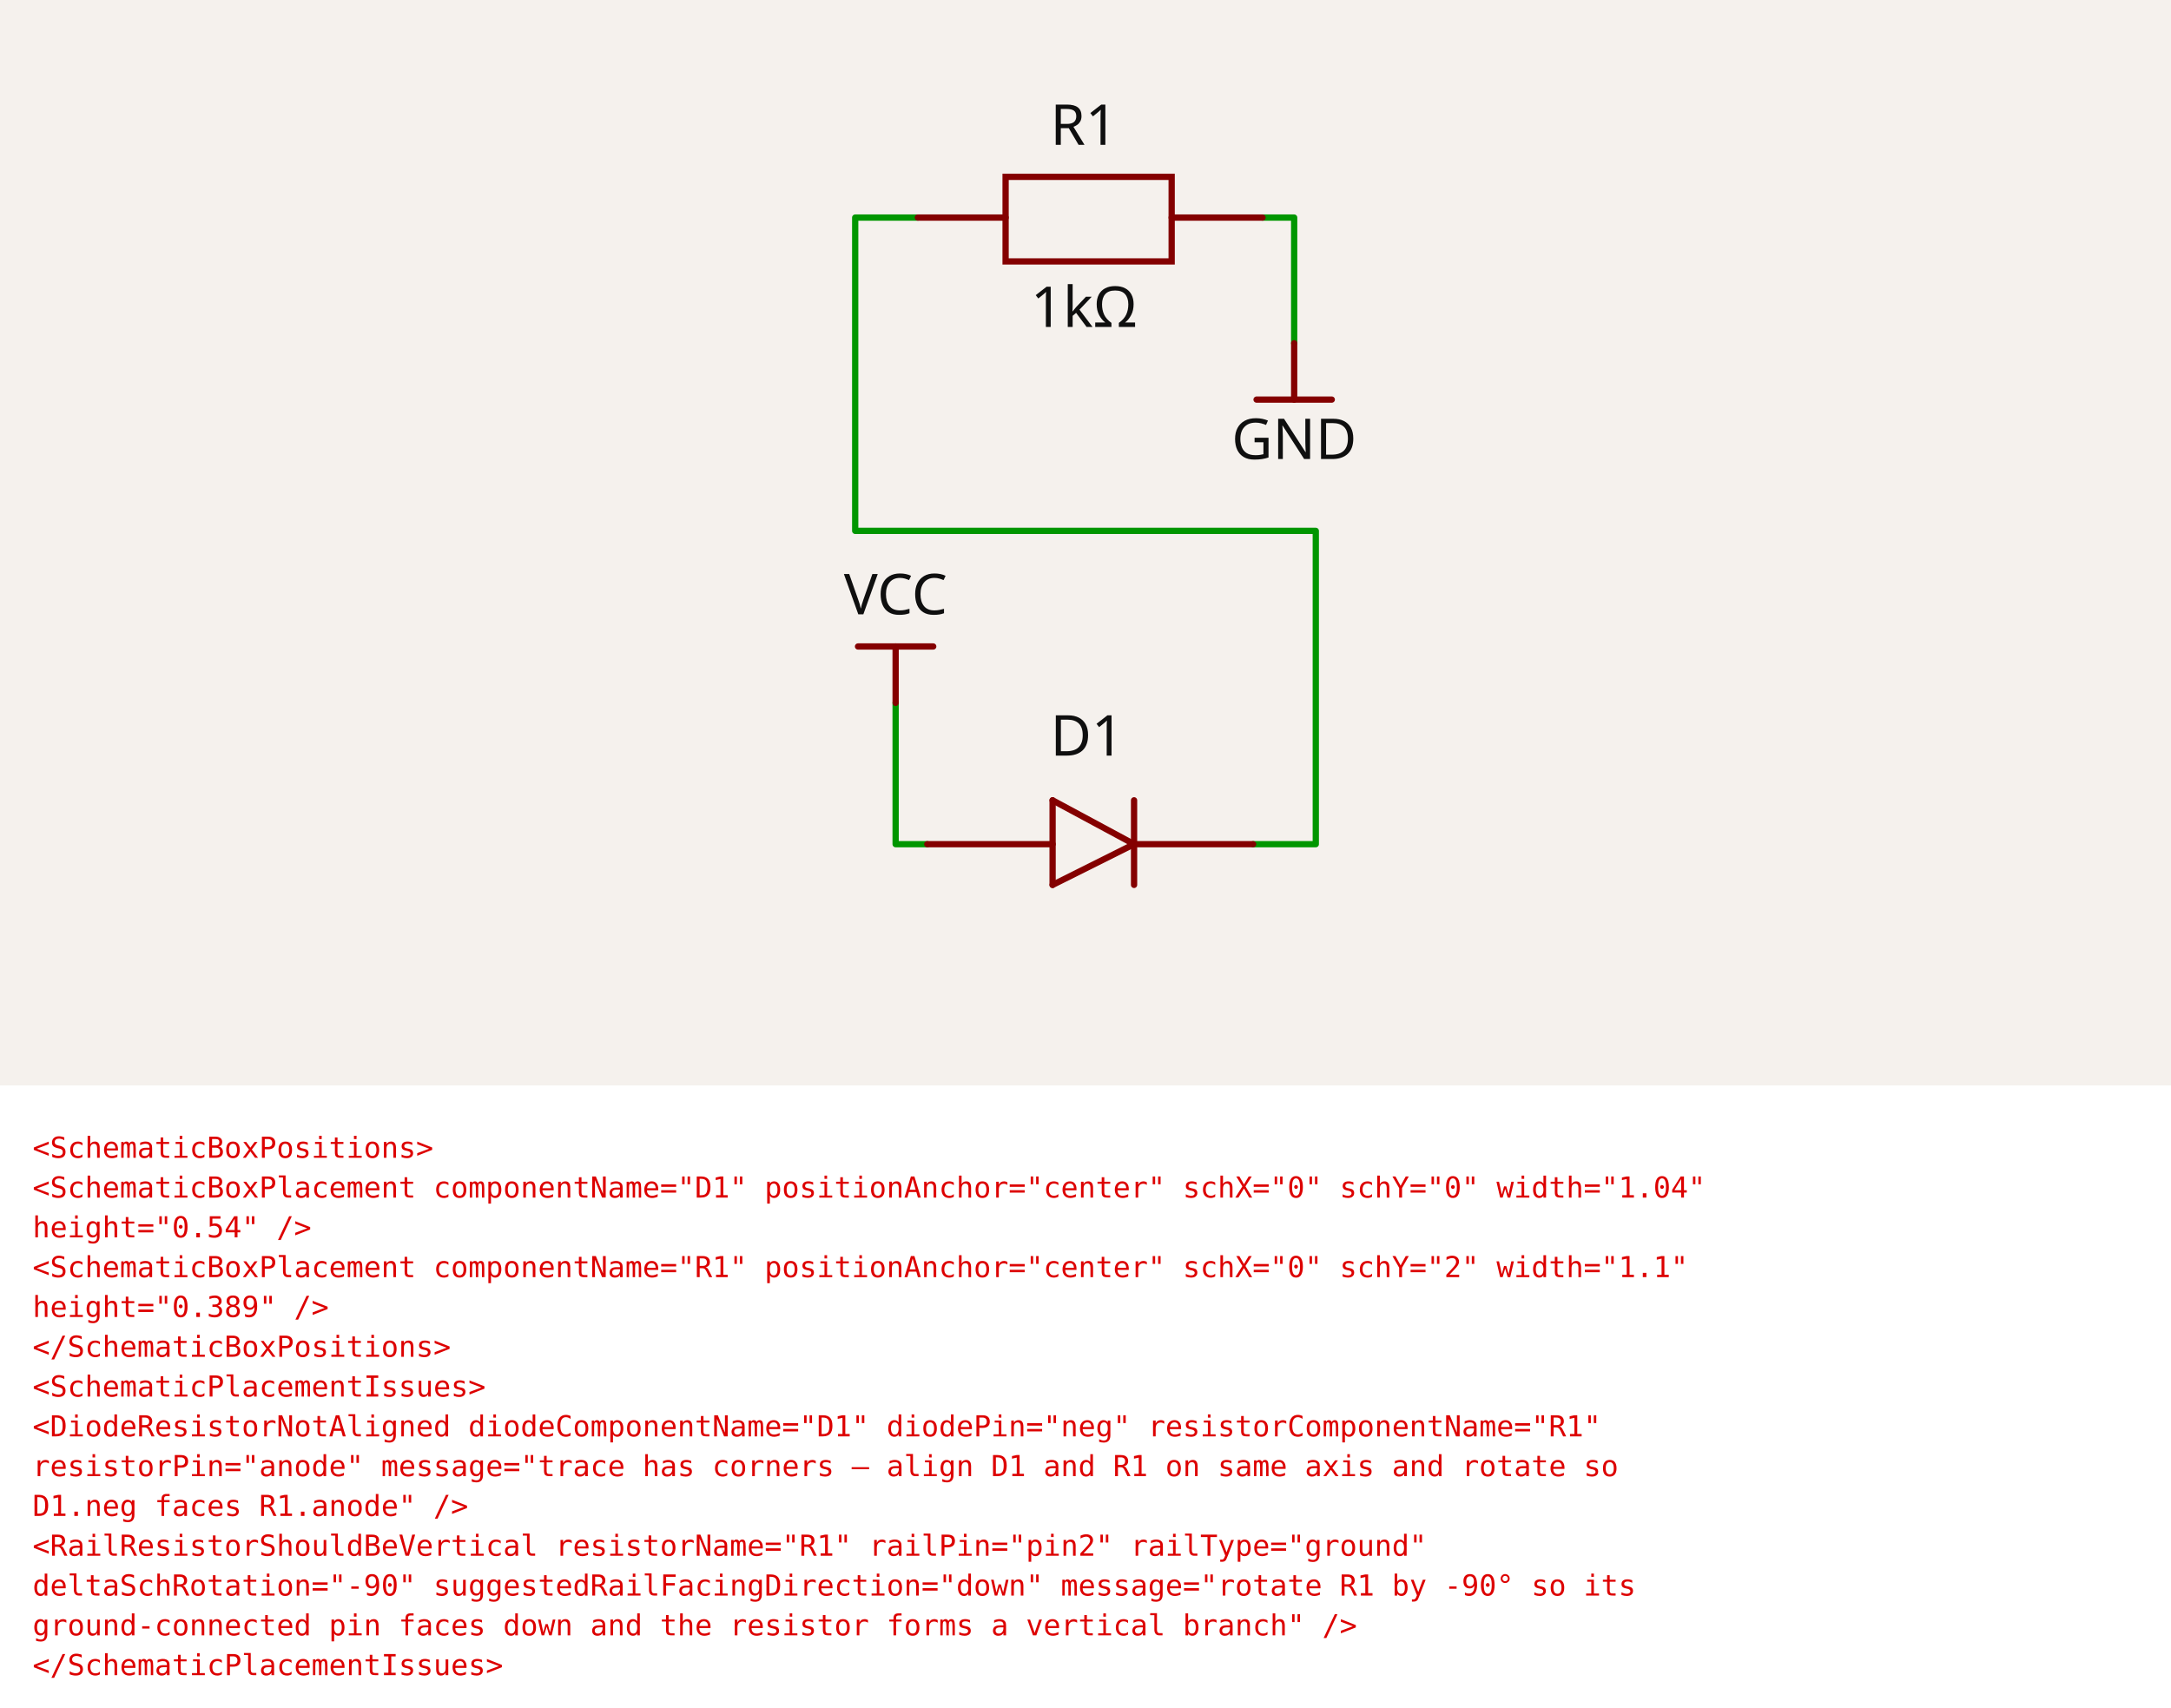
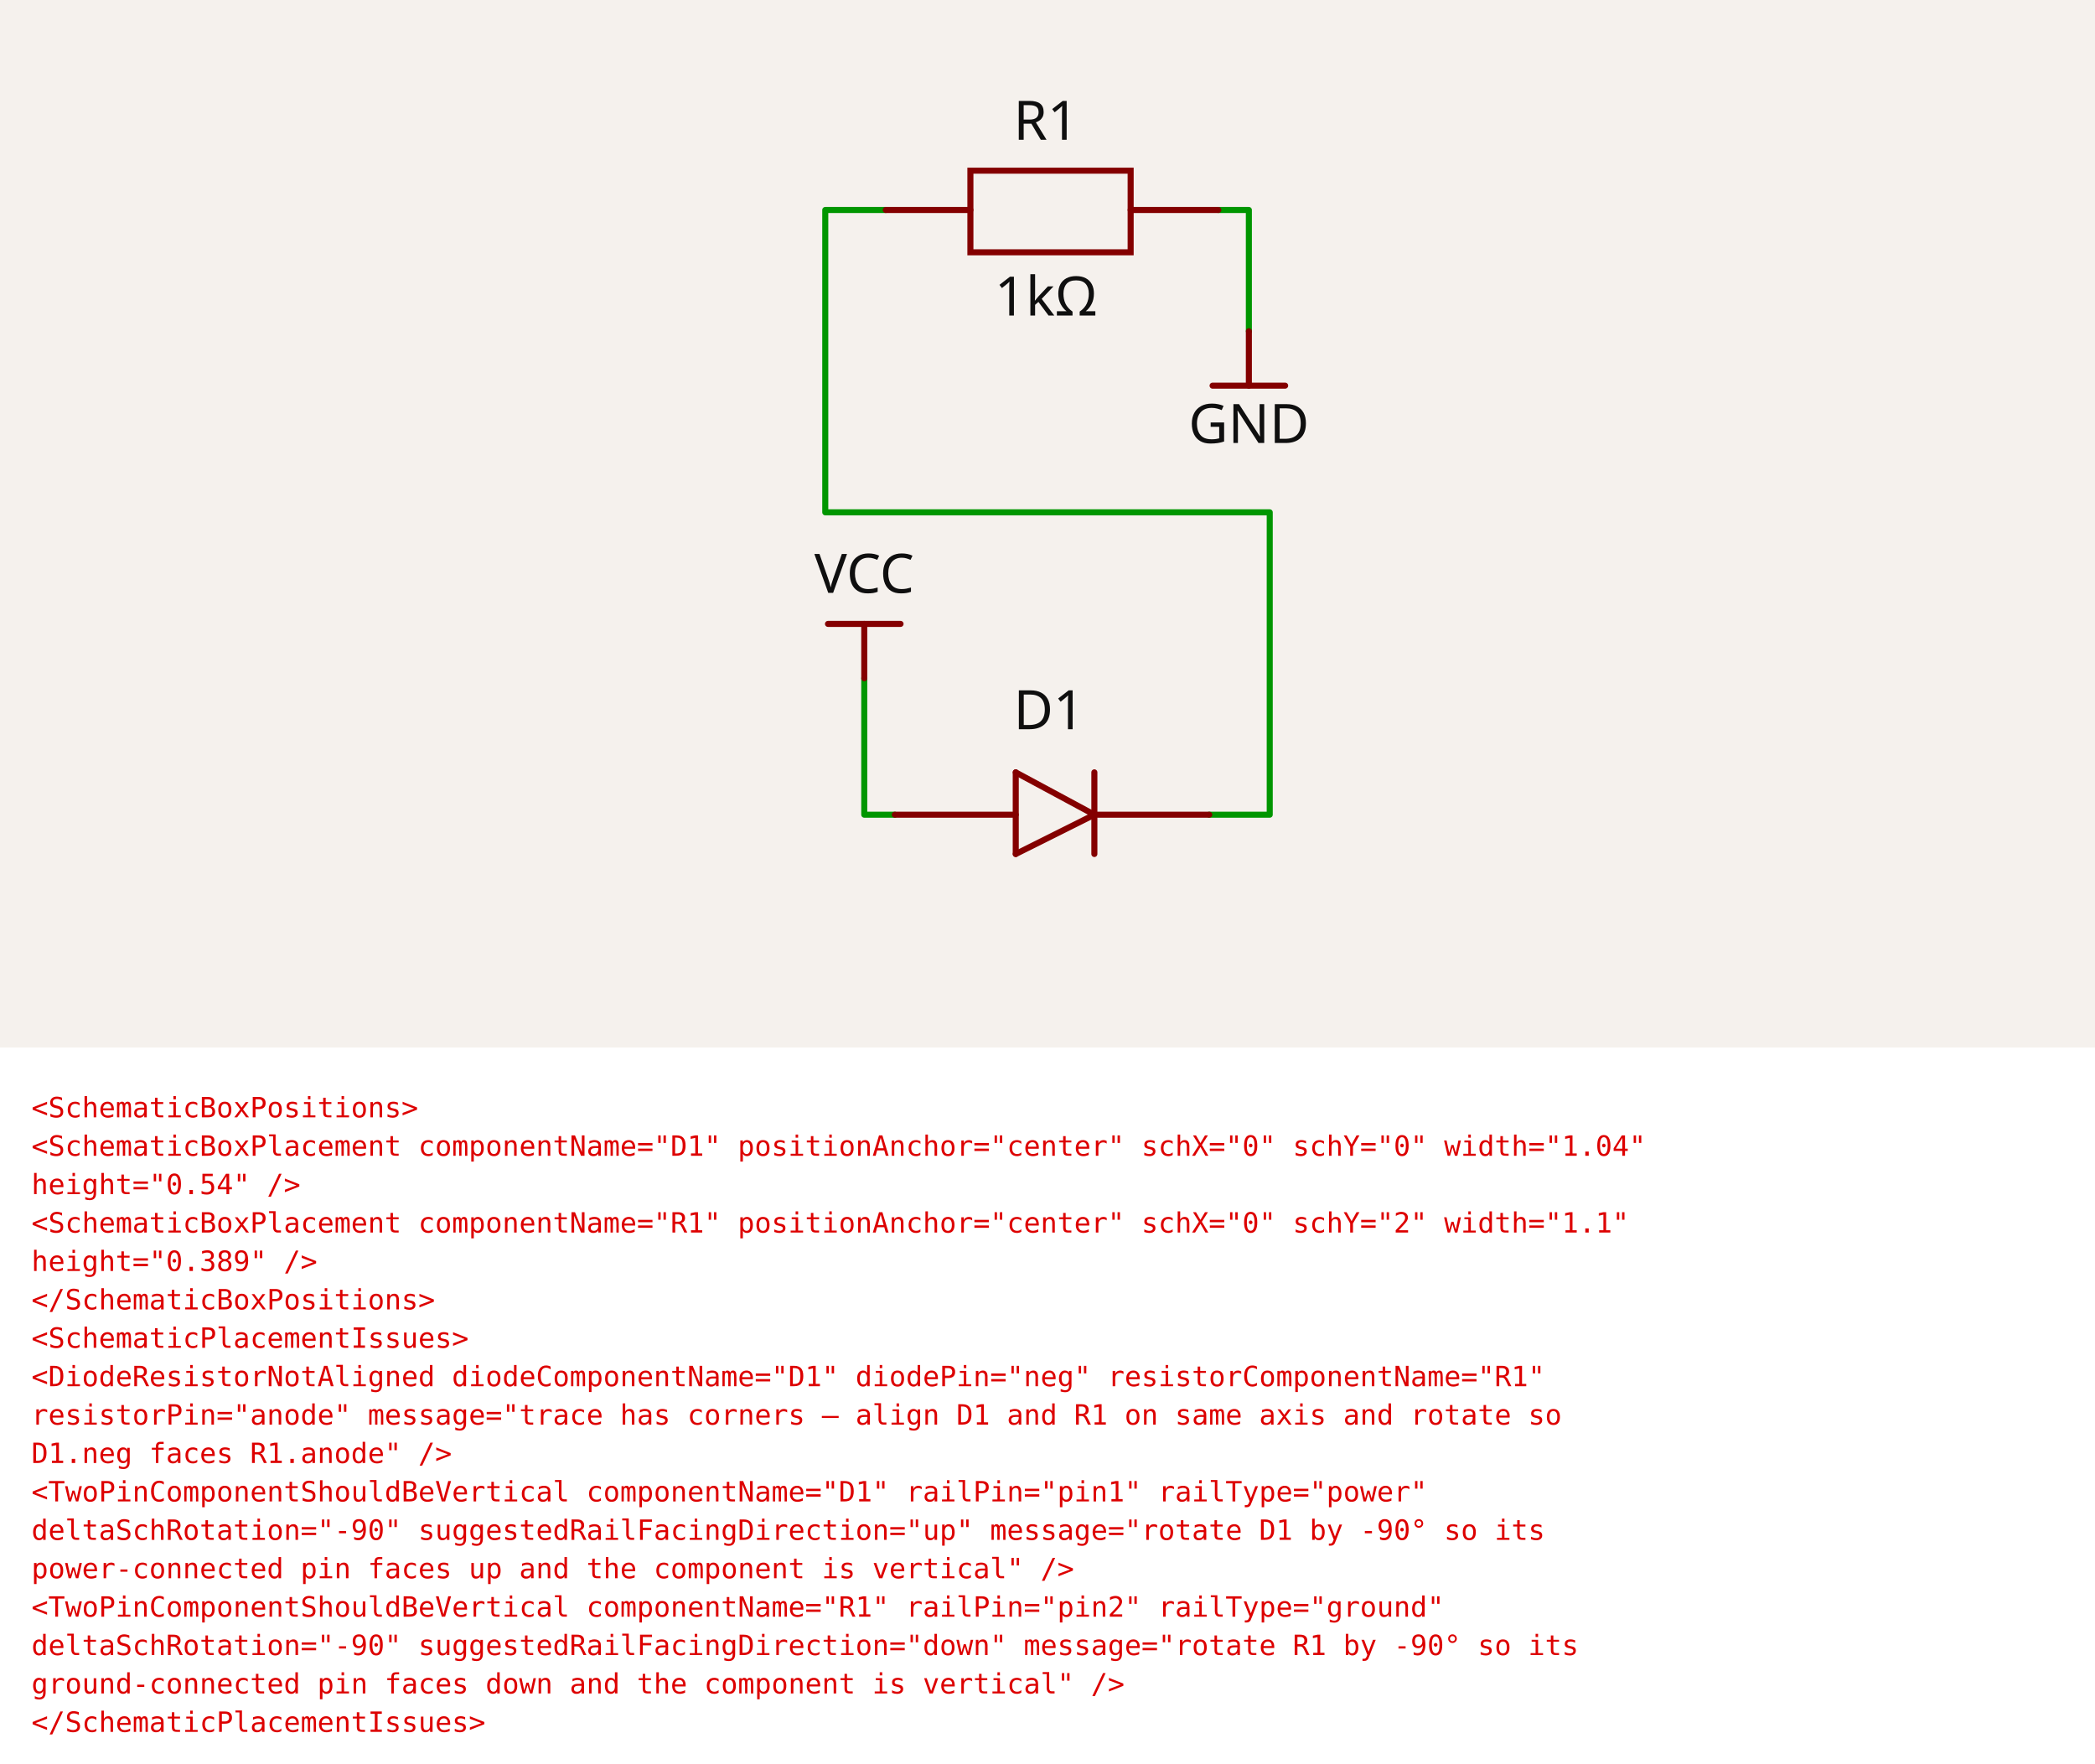
- <svg xmlns="http://www.w3.org/2000/svg" width="1200" height="944" viewBox="0 0 1200 944" role="img" aria-label="schematic analysis fixture">
+ <svg xmlns="http://www.w3.org/2000/svg" width="1200" height="1010" viewBox="0 0 1200 1010" role="img" aria-label="schematic analysis fixture">
  <g transform="translate(0, 0)">
    <style>
              .boundary { fill: rgb(245, 241, 237); }
              .schematic-boundary { fill: none; stroke: #fff; }
              .component { fill: none; stroke: rgb(132, 0, 0); }
              .chip { fill: rgb(255, 255, 194); stroke: rgb(132, 0, 0); }
              .component-pin { fill: none; stroke: rgb(132, 0, 0); }
              /* Basic per-trace hover fallback */
              .trace:hover {
                filter: invert(1);
              }
              .trace:hover .trace-crossing-outline {
                opacity: 0;
              }
              .trace:hover .trace-junction {
                filter: invert(1);
              }
              /* Net-hover highlighting: when a trace or its overlays are hovered,
                 invert color for all traces (base + overlays) sharing the same
                 subcircuit connectivity key. Also hide crossing outline during hover. */
              svg:has(:is(g.trace[data-subcircuit-connectivity-map-key="unnamedsubcircuitsubcircuit_source_group_0_connectivity_net0"], g.trace-overlays[data-subcircuit-connectivity-map-key="unnamedsubcircuitsubcircuit_source_group_0_connectivity_net0"]):hover) :is(g.trace[data-subcircuit-connectivity-map-key="unnamedsubcircuitsubcircuit_source_group_0_connectivity_net0"], g.trace-overlays[data-subcircuit-connectivity-map-key="unnamedsubcircuitsubcircuit_source_group_0_connectivity_net0"]) { filter: invert(1); }
svg:has(:is(g.trace[data-subcircuit-connectivity-map-key="unnamedsubcircuitsubcircuit_source_group_0_connectivity_net0"], g.trace-overlays[data-subcircuit-connectivity-map-key="unnamedsubcircuitsubcircuit_source_group_0_connectivity_net0"]):hover) g.trace-overlays[data-subcircuit-connectivity-map-key="unnamedsubcircuitsubcircuit_source_group_0_connectivity_net0"] .trace-crossing-outline { opacity: 0; }
svg:has(:is(g.trace[data-subcircuit-connectivity-map-key="unnamedsubcircuitsubcircuit_source_group_0_connectivity_net1"], g.trace-overlays[data-subcircuit-connectivity-map-key="unnamedsubcircuitsubcircuit_source_group_0_connectivity_net1"]):hover) :is(g.trace[data-subcircuit-connectivity-map-key="unnamedsubcircuitsubcircuit_source_group_0_connectivity_net1"], g.trace-overlays[data-subcircuit-connectivity-map-key="unnamedsubcircuitsubcircuit_source_group_0_connectivity_net1"]) { filter: invert(1); }
svg:has(:is(g.trace[data-subcircuit-connectivity-map-key="unnamedsubcircuitsubcircuit_source_group_0_connectivity_net1"], g.trace-overlays[data-subcircuit-connectivity-map-key="unnamedsubcircuitsubcircuit_source_group_0_connectivity_net1"]):hover) g.trace-overlays[data-subcircuit-connectivity-map-key="unnamedsubcircuitsubcircuit_source_group_0_connectivity_net1"] .trace-crossing-outline { opacity: 0; }
svg:has(:is(g.trace[data-subcircuit-connectivity-map-key="unnamedsubcircuitsubcircuit_source_group_0_connectivity_net2"], g.trace-overlays[data-subcircuit-connectivity-map-key="unnamedsubcircuitsubcircuit_source_group_0_connectivity_net2"]):hover) :is(g.trace[data-subcircuit-connectivity-map-key="unnamedsubcircuitsubcircuit_source_group_0_connectivity_net2"], g.trace-overlays[data-subcircuit-connectivity-map-key="unnamedsubcircuitsubcircuit_source_group_0_connectivity_net2"]) { filter: invert(1); }
svg:has(:is(g.trace[data-subcircuit-connectivity-map-key="unnamedsubcircuitsubcircuit_source_group_0_connectivity_net2"], g.trace-overlays[data-subcircuit-connectivity-map-key="unnamedsubcircuitsubcircuit_source_group_0_connectivity_net2"]):hover) g.trace-overlays[data-subcircuit-connectivity-map-key="unnamedsubcircuitsubcircuit_source_group_0_connectivity_net2"] .trace-crossing-outline { opacity: 0; }
              .text { font-family: sans-serif; fill: rgb(0, 150, 0); }
              .pin-number { fill: rgb(169, 0, 0); }
              .port-label { fill: rgb(0, 100, 100); }
              .component-name { fill: rgb(0, 100, 100); }

            </style>
    <rect class="boundary" x="0" y="0" width="1200" height="600" />
    <g class="trace sch-trace" data-layer="base" data-circuit-json-type="schematic_trace" data-schematic-trace-id="schematic_trace_0" data-subcircuit-connectivity-map-key="unnamedsubcircuitsubcircuit_source_group_0_connectivity_net0">
      <path d="M 692.655 466.646 L 727.293 466.646 L 727.293 293.458 L 472.707 293.458 L 472.707 120.271 L 507.345 120.271" class="trace-invisible-hover-outline sch-trace-hitbox" stroke="rgb(0, 150, 0)" fill="none" stroke-width="27.71px" stroke-linecap="round" opacity="0" stroke-linejoin="round" />
      <path class="sch-trace-path" d="M 692.655 466.646 L 727.293 466.646 L 727.293 293.458 L 472.707 293.458 L 472.707 120.271 L 507.345 120.271" stroke="rgb(0, 150, 0)" fill="none" stroke-width="3.464px" stroke-linecap="round" stroke-linejoin="round" />
    </g>
    <g class="trace sch-trace" data-layer="base" data-circuit-json-type="schematic_trace" data-schematic-trace-id="schematic_trace_1" data-subcircuit-connectivity-map-key="unnamedsubcircuitsubcircuit_source_group_0_connectivity_net1">
      <path d="M 512.54 466.646 L 495.048 466.646 L 495.048 388.538" class="trace-invisible-hover-outline sch-trace-hitbox" stroke="rgb(0, 150, 0)" fill="none" stroke-width="27.71px" stroke-linecap="round" opacity="0" stroke-linejoin="round" />
      <path class="sch-trace-path" d="M 512.54 466.646 L 495.048 466.646 L 495.048 388.538" stroke="rgb(0, 150, 0)" fill="none" stroke-width="3.464px" stroke-linecap="round" stroke-linejoin="round" />
    </g>
    <g class="trace sch-trace" data-layer="base" data-circuit-json-type="schematic_trace" data-schematic-trace-id="schematic_trace_2" data-subcircuit-connectivity-map-key="unnamedsubcircuitsubcircuit_source_group_0_connectivity_net2">
      <path d="M 697.851 120.271 L 715.343 120.271 L 715.343 189.719" class="trace-invisible-hover-outline sch-trace-hitbox" stroke="rgb(0, 150, 0)" fill="none" stroke-width="27.71px" stroke-linecap="round" opacity="0" stroke-linejoin="round" />
      <path class="sch-trace-path" d="M 697.851 120.271 L 715.343 120.271 L 715.343 189.719" stroke="rgb(0, 150, 0)" fill="none" stroke-width="3.464px" stroke-linecap="round" stroke-linejoin="round" />
    </g>
    <g class="trace-overlays sch-trace-overlays" data-layer="overlay" data-circuit-json-type="schematic_trace" data-schematic-trace-id="schematic_trace_0" data-subcircuit-connectivity-map-key="unnamedsubcircuitsubcircuit_source_group_0_connectivity_net0" />
    <g class="trace-overlays sch-trace-overlays" data-layer="overlay" data-circuit-json-type="schematic_trace" data-schematic-trace-id="schematic_trace_1" data-subcircuit-connectivity-map-key="unnamedsubcircuitsubcircuit_source_group_0_connectivity_net1" />
    <g class="trace-overlays sch-trace-overlays" data-layer="overlay" data-circuit-json-type="schematic_trace" data-schematic-trace-id="schematic_trace_2" data-subcircuit-connectivity-map-key="unnamedsubcircuitsubcircuit_source_group_0_connectivity_net2" />
    <g class="sch-component" data-circuit-json-type="schematic_component" data-schematic-component-id="schematic_component_0">
      <rect class="component-overlay sch-component-overlay" x="512.54" y="442.399" width="180.115" height="46.761" fill="transparent" />
      <path class="sch-component-symbol-path" d="M 626.844 466.646 L 581.815 489.16" stroke="rgb(132, 0, 0)" fill="none" stroke-width="3.464px" stroke-linecap="round" />
      <path class="sch-component-symbol-path" d="M 581.815 442.399 L 626.844 466.646" stroke="rgb(132, 0, 0)" fill="none" stroke-width="3.464px" stroke-linecap="round" />
      <path class="sch-component-symbol-path" d="M 581.815 489.16 L 581.815 442.399" stroke="rgb(132, 0, 0)" fill="none" stroke-width="3.464px" stroke-linecap="round" />
      <path class="sch-component-symbol-path" d="M 626.844 442.399 L 626.844 489.16" stroke="rgb(132, 0, 0)" fill="none" stroke-width="3.464px" stroke-linecap="round" />
      <path class="sch-component-symbol-path" d="M 581.815 466.646 L 512.54 466.646" stroke="rgb(132, 0, 0)" fill="none" stroke-width="3.464px" stroke-linecap="round" />
      <path class="sch-component-symbol-path" d="M 692.655 466.646 L 628.576 466.646" stroke="rgb(132, 0, 0)" fill="none" stroke-width="3.464px" stroke-linecap="round" />
      <text class="sch-component-name sch-component-text" x="600.866" y="426.813" stroke="rgb(245, 241, 237)" stroke-width="3.464px" paint-order="stroke" fill="rgb(15, 15, 15)" font-family="sans-serif" text-anchor="middle" dominant-baseline="ideographic" font-size="31.174px">D1</text>
      <text class="sch-component-text" x="602.598" y="520.334" fill="rgb(15, 15, 15)" font-family="sans-serif" text-anchor="middle" dominant-baseline="hanging" font-size="31.174px" />
    </g>
    <g class="sch-component" data-circuit-json-type="schematic_component" data-schematic-component-id="schematic_component_1">
      <rect class="component-overlay sch-component-overlay" x="507.345" y="97.757" width="190.506" height="46.761" fill="transparent" />
      <path class="sch-component-symbol-path" d="M 507.345 120.271 L 555.837 120.271" stroke="rgb(132, 0, 0)" fill="none" stroke-width="3.464px" stroke-linecap="round" />
      <path class="sch-component-symbol-path" d="M 647.627 120.271 L 697.851 120.271" stroke="rgb(132, 0, 0)" fill="none" stroke-width="3.464px" stroke-linecap="round" />
      <path class="sch-component-symbol-path" d="M 602.598 97.757 L 647.627 97.757 L 647.627 144.517 L 555.837 144.517 L 555.837 97.757 L 602.598 97.757" stroke="rgb(132, 0, 0)" fill="none" stroke-width="3.464px" stroke-linecap="round" />
      <text class="sch-component-name sch-component-text" x="599.134" y="89.192" stroke="rgb(245, 241, 237)" stroke-width="3.464px" paint-order="stroke" fill="rgb(15, 15, 15)" font-family="sans-serif" text-anchor="middle" dominant-baseline="ideographic" font-size="31.174px">R1</text>
      <text class="sch-component-text" x="599.134" y="156.546" fill="rgb(15, 15, 15)" font-family="sans-serif" text-anchor="middle" dominant-baseline="hanging" font-size="31.174px">1kΩ</text>
    </g>
    <g class="schematic-port-hover sch-port-hover" data-schematic-port-id="source_port_0">
      <circle cx="512.54" cy="466.646" r="6.927" fill="red" opacity="0" />
    </g>
    <g class="schematic-port-hover sch-port-hover" data-schematic-port-id="source_port_1">
      <circle cx="692.655" cy="466.646" r="6.927" fill="red" opacity="0" />
    </g>
    <g class="schematic-port-hover sch-port-hover" data-schematic-port-id="source_port_2">
      <circle cx="507.345" cy="120.271" r="6.927" fill="red" opacity="0" />
    </g>
    <g class="schematic-port-hover sch-port-hover" data-schematic-port-id="source_port_3">
      <circle cx="697.851" cy="120.271" r="6.927" fill="red" opacity="0" />
    </g>
    <rect class="component-overlay sch-component-overlay sch-net-label-overlay" x="474.266" y="357.364" width="41.565" height="31.174" fill="transparent" />
    <path class="sch-net-label-symbol-path" d="M 515.831 357.364 L 474.266 357.364" stroke="rgb(132, 0, 0)" fill="none" stroke-width="3.464px" stroke-linecap="round" />
    <path class="sch-net-label-symbol-path" d="M 495.048 357.364 L 495.048 388.538" stroke="rgb(132, 0, 0)" fill="none" stroke-width="3.464px" stroke-linecap="round" />
    <text class="sch-net-label-symbol-text" x="495.048" y="348.705" fill="rgb(15, 15, 15)" font-family="sans-serif" text-anchor="middle" dominant-baseline="ideographic" font-size="31.174px">VCC</text>
    <rect class="component-overlay sch-component-overlay sch-net-label-overlay" x="694.56" y="189.719" width="41.565" height="31.174" fill="transparent" />
    <path class="sch-net-label-symbol-path" d="M 694.56 220.893 L 736.125 220.893" stroke="rgb(132, 0, 0)" fill="none" stroke-width="3.464px" stroke-linecap="round" />
    <path class="sch-net-label-symbol-path" d="M 715.343 220.893 L 715.343 189.719" stroke="rgb(132, 0, 0)" fill="none" stroke-width="3.464px" stroke-linecap="round" />
    <text class="sch-net-label-symbol-text" x="715.343" y="229.552" fill="rgb(15, 15, 15)" font-family="sans-serif" text-anchor="middle" dominant-baseline="hanging" font-size="31.174px">GND</text>
  </g>
  <g transform="translate(0, 600) scale(1, 1) translate(0, 0)">
    <rect width="100%" height="100%" fill="#fff" />
    <text x="18" y="40" fill="#d00" font-family="Menlo, Consolas, monospace" font-size="16">
      <tspan x="18" dy="0">&lt;SchematicBoxPositions&gt;</tspan>
      <tspan x="18" dy="22">&lt;SchematicBoxPlacement componentName="D1" positionAnchor="center" schX="0" schY="0" width="1.04"</tspan>
      <tspan x="18" dy="22">  height="0.54" /&gt;</tspan>
      <tspan x="18" dy="22">&lt;SchematicBoxPlacement componentName="R1" positionAnchor="center" schX="0" schY="2" width="1.1"</tspan>
      <tspan x="18" dy="22">  height="0.389" /&gt;</tspan>
      <tspan x="18" dy="22">&lt;/SchematicBoxPositions&gt;</tspan>
      <tspan x="18" dy="22">&lt;SchematicPlacementIssues&gt;</tspan>
      <tspan x="18" dy="22">&lt;DiodeResistorNotAligned diodeComponentName="D1" diodePin="neg" resistorComponentName="R1"</tspan>
      <tspan x="18" dy="22">  resistorPin="anode" message="trace has corners — align D1 and R1 on same axis and rotate so</tspan>
      <tspan x="18" dy="22">  D1.neg faces R1.anode" /&gt;</tspan>
-       <tspan x="18" dy="22">&lt;RailResistorShouldBeVertical resistorName="R1" railPin="pin2" railType="ground"</tspan>
+       <tspan x="18" dy="22">&lt;TwoPinComponentShouldBeVertical componentName="D1" railPin="pin1" railType="power"</tspan>
+       <tspan x="18" dy="22">  deltaSchRotation="-90" suggestedRailFacingDirection="up" message="rotate D1 by -90° so its</tspan>
+       <tspan x="18" dy="22">  power-connected pin faces up and the component is vertical" /&gt;</tspan>
+       <tspan x="18" dy="22">&lt;TwoPinComponentShouldBeVertical componentName="R1" railPin="pin2" railType="ground"</tspan>
      <tspan x="18" dy="22">  deltaSchRotation="-90" suggestedRailFacingDirection="down" message="rotate R1 by -90° so its</tspan>
-       <tspan x="18" dy="22">  ground-connected pin faces down and the resistor forms a vertical branch" /&gt;</tspan>
+       <tspan x="18" dy="22">  ground-connected pin faces down and the component is vertical" /&gt;</tspan>
      <tspan x="18" dy="22">&lt;/SchematicPlacementIssues&gt;</tspan>
    </text>
  </g>
</svg>
